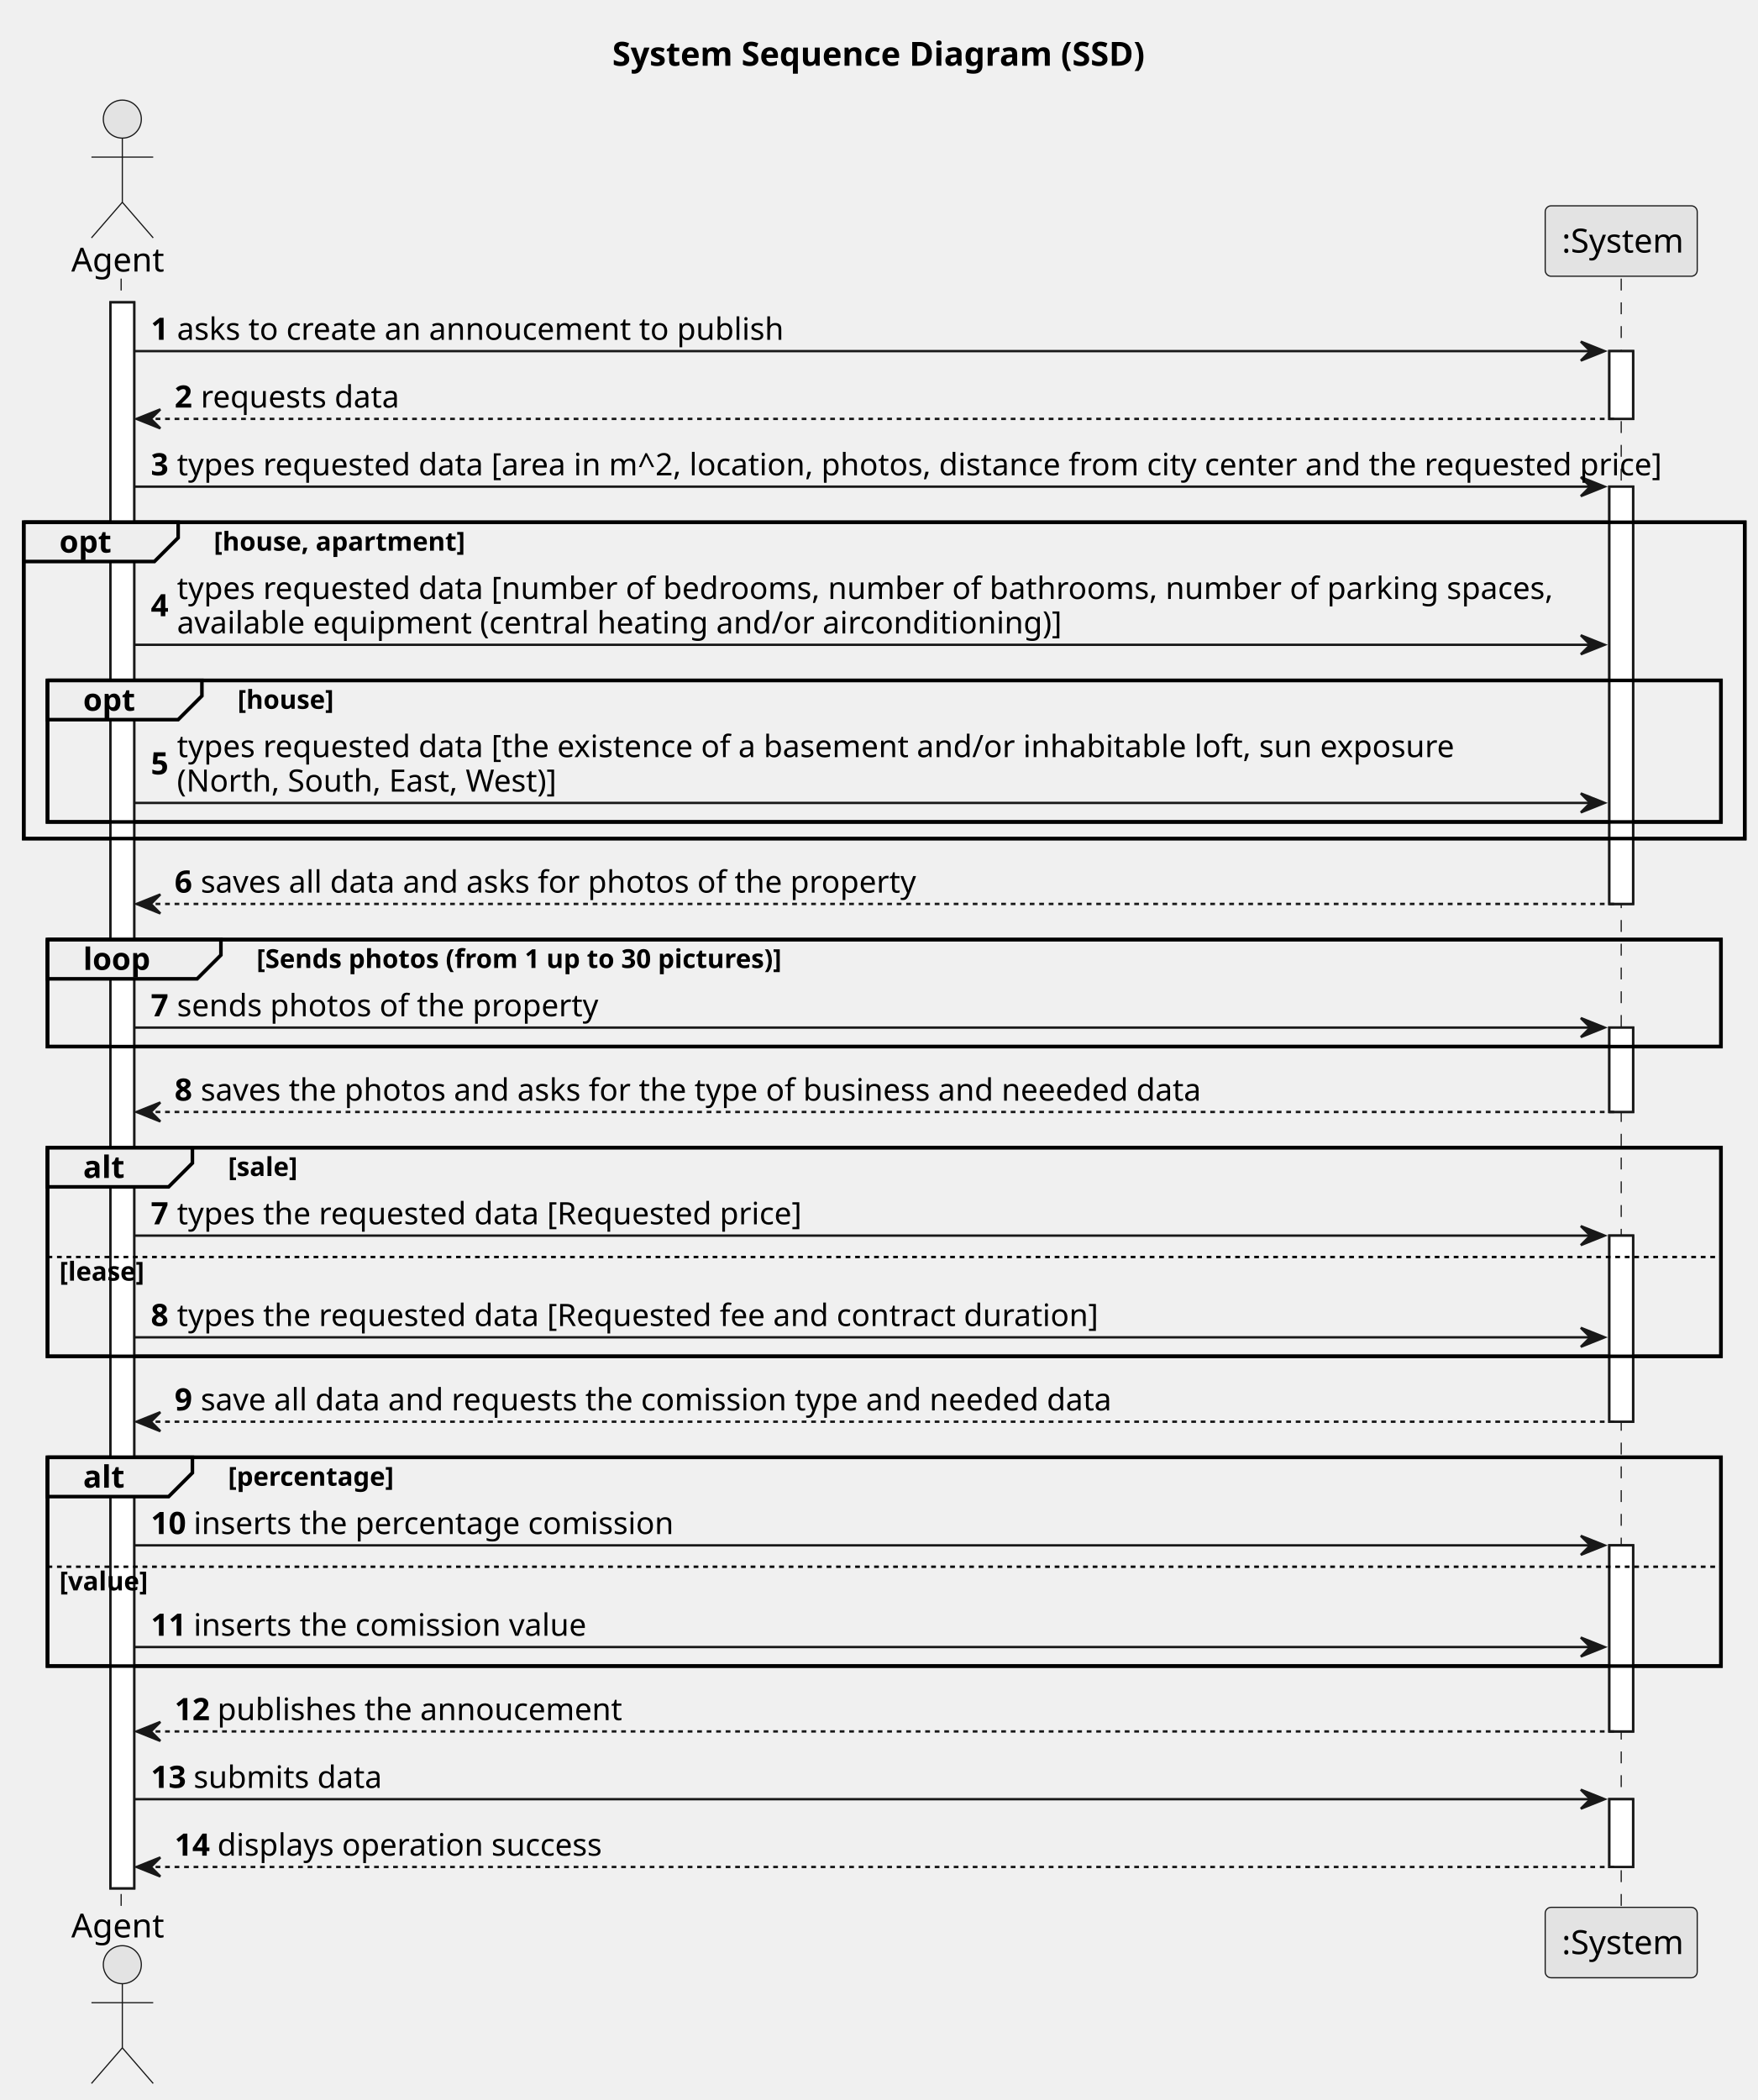
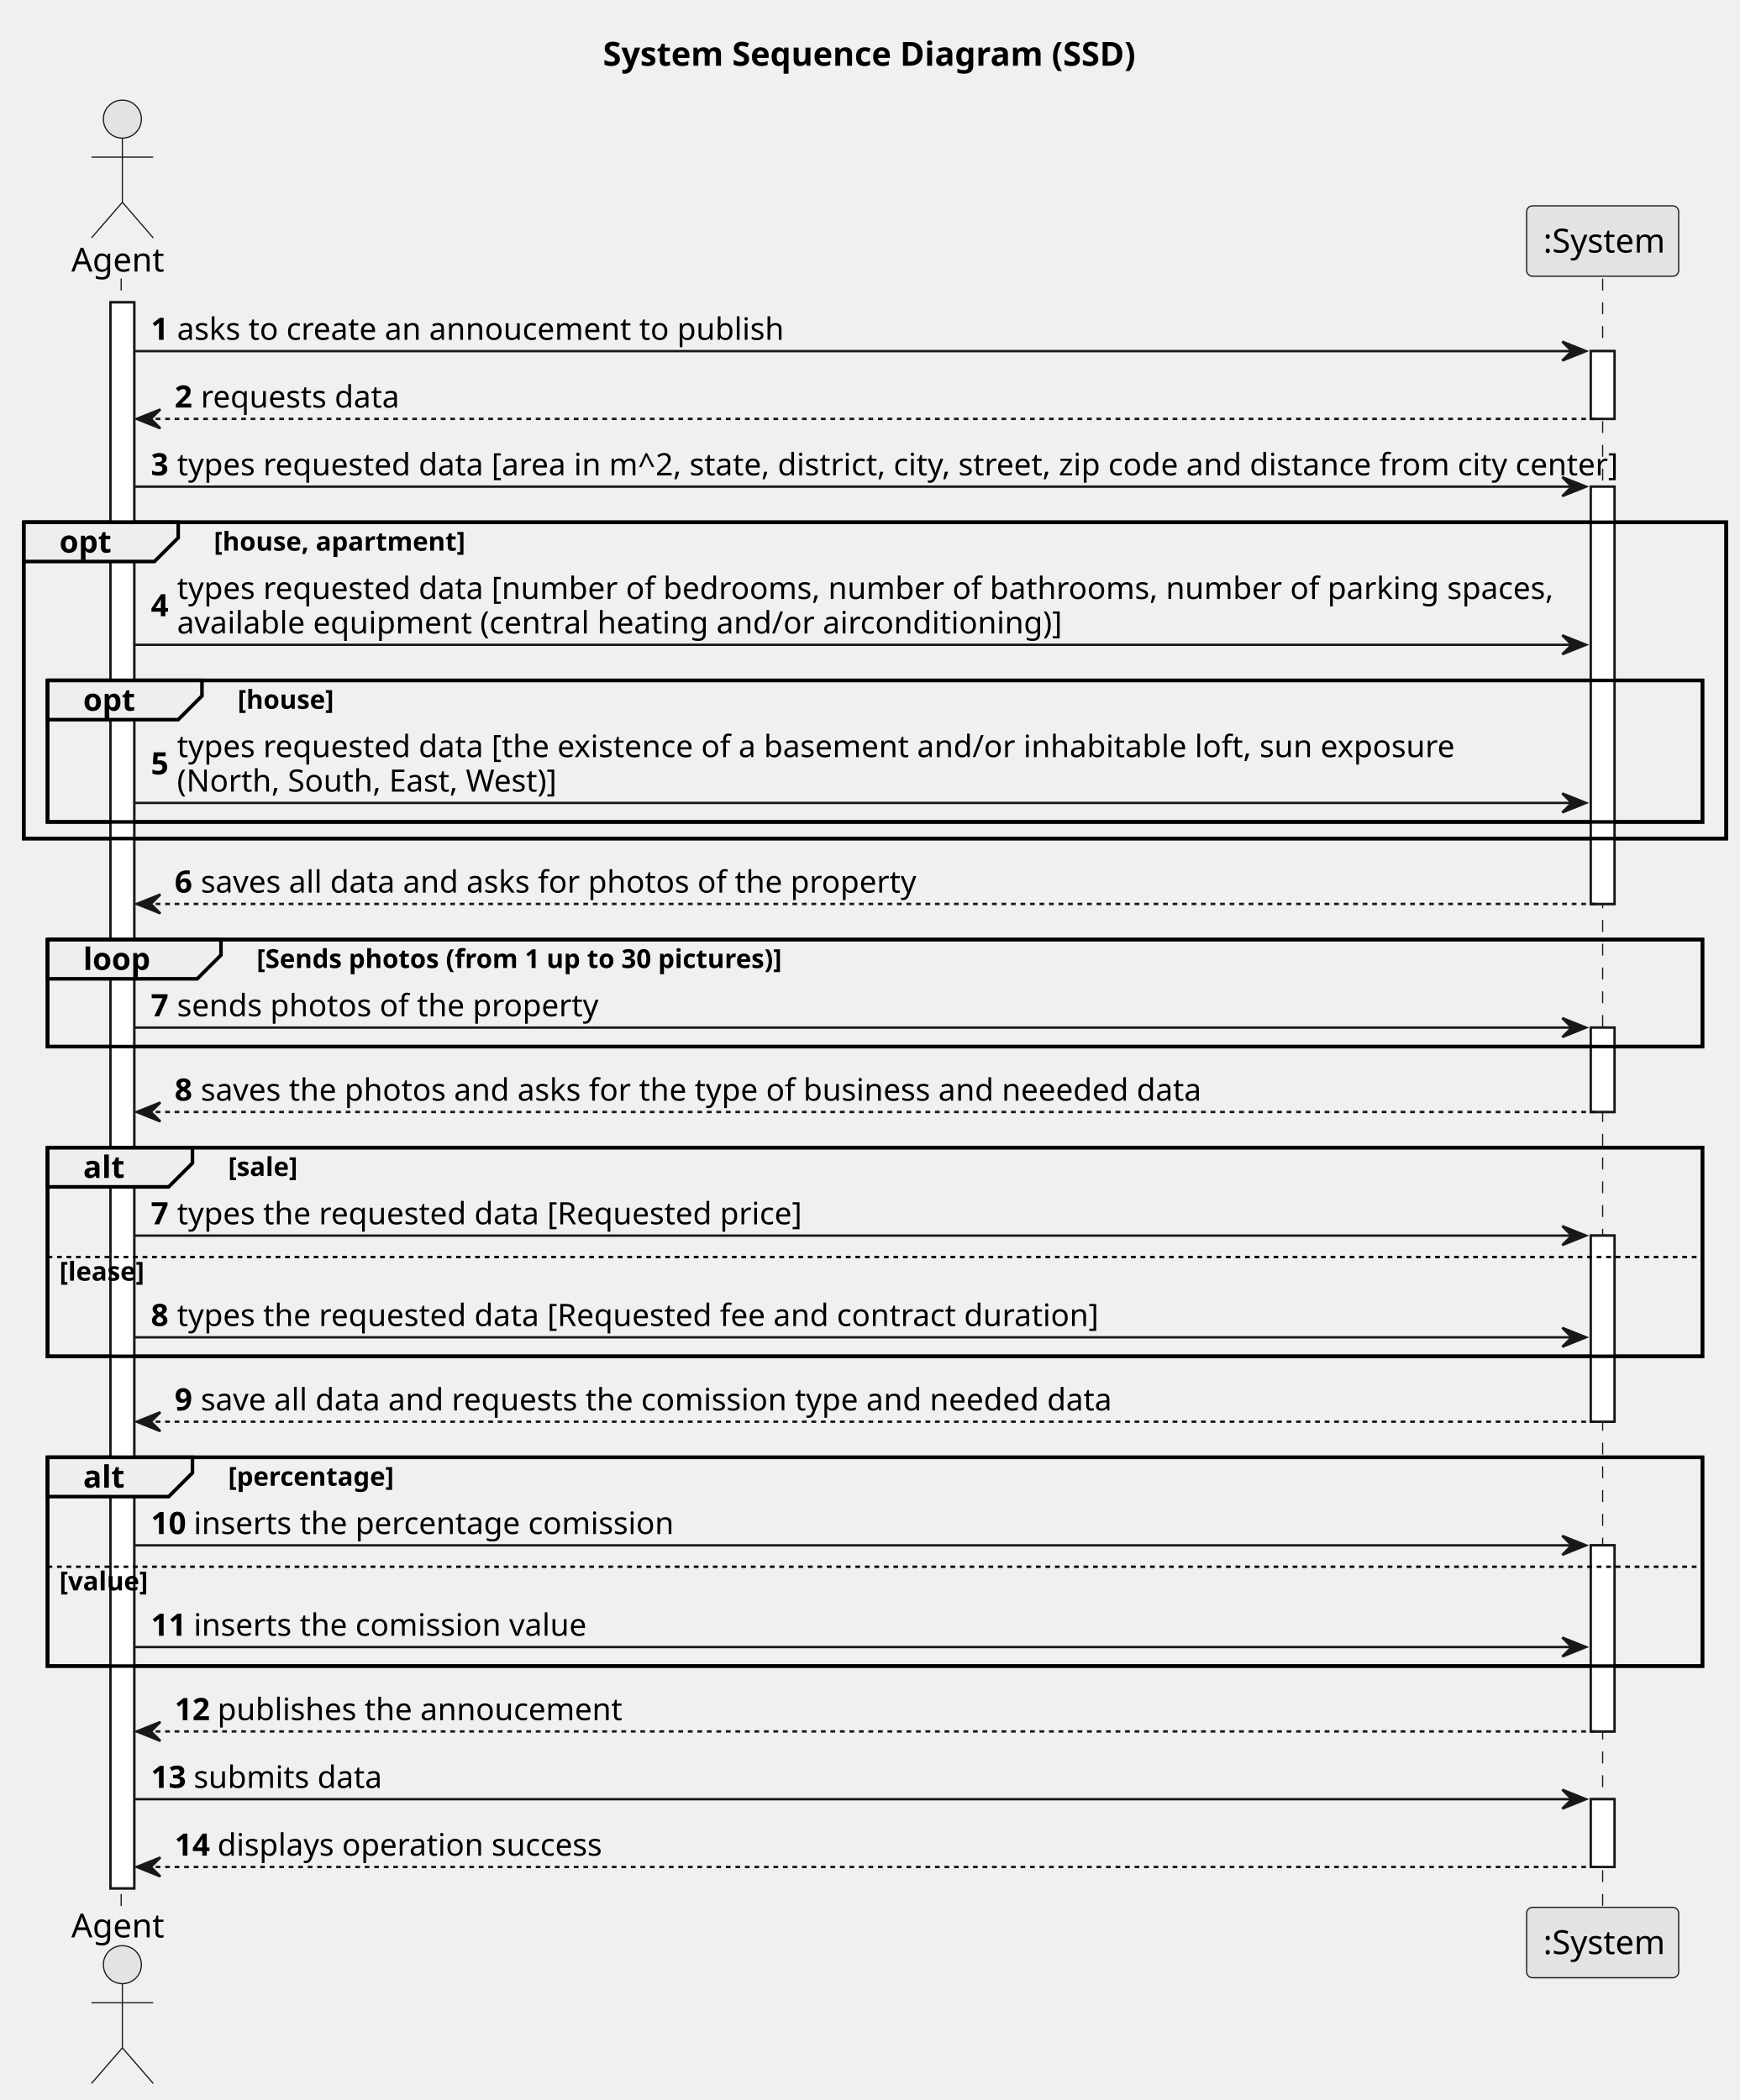
- <svg xmlns="http://www.w3.org/2000/svg" contentStyleType="text/css" height="884px" preserveAspectRatio="none" style="width:740px;height:884px;background:#FFFFFF;" version="1.1" viewBox="0 0 740 884" width="740px" zoomAndPan="magnify">
+ <svg xmlns="http://www.w3.org/2000/svg" contentStyleType="text/css" height="884px" preserveAspectRatio="none" style="width:732px;height:884px;background:#FFFFFF;" version="1.1" viewBox="0 0 732 884" width="732px" zoomAndPan="magnify">
  <defs />
  <g>
-     <text fill="#000000" font-family="sans-serif" font-size="14" font-weight="bold" lengthAdjust="spacing" textLength="228" x="257.75" y="27.674">System Sequence Diagram (SSD)</text>
+     <text fill="#000000" font-family="sans-serif" font-size="14" font-weight="bold" lengthAdjust="spacing" textLength="228" x="253.75" y="27.674">System Sequence Diagram (SSD)</text>
    <rect fill="#FFFFFF" height="667.617" style="stroke:#181818;stroke-width:1.0;" width="10" x="46.5" y="127.281" />
-     <rect fill="#FFFFFF" height="28.523" style="stroke:#181818;stroke-width:1.0;" width="10" x="677.5" y="147.805" />
-     <rect fill="#FFFFFF" height="175.664" style="stroke:#181818;stroke-width:1.0;" width="10" x="677.5" y="204.852" />
-     <rect fill="#FFFFFF" height="35.523" style="stroke:#181818;stroke-width:1.0;" width="10" x="677.5" y="432.562" />
-     <rect fill="#FFFFFF" height="78.336" style="stroke:#181818;stroke-width:1.0;" width="10" x="677.5" y="520.133" />
-     <rect fill="#FFFFFF" height="78.336" style="stroke:#181818;stroke-width:1.0;" width="10" x="677.5" y="650.516" />
-     <rect fill="#FFFFFF" height="28.523" style="stroke:#181818;stroke-width:1.0;" width="10" x="677.5" y="757.375" />
-     <rect fill="none" height="133.141" style="stroke:#000000;stroke-width:1.5;" width="724.5" x="10" y="219.852" />
-     <rect fill="none" height="59.57" style="stroke:#000000;stroke-width:1.5;" width="704.5" x="20" y="286.422" />
-     <rect fill="none" height="45.047" style="stroke:#000000;stroke-width:1.5;" width="704.5" x="20" y="395.516" />
-     <rect fill="none" height="87.859" style="stroke:#000000;stroke-width:1.5;" width="704.5" x="20" y="483.086" />
-     <rect fill="none" height="87.859" style="stroke:#000000;stroke-width:1.5;" width="704.5" x="20" y="613.469" />
+     <rect fill="#FFFFFF" height="28.523" style="stroke:#181818;stroke-width:1.0;" width="10" x="669.5" y="147.805" />
+     <rect fill="#FFFFFF" height="175.664" style="stroke:#181818;stroke-width:1.0;" width="10" x="669.5" y="204.852" />
+     <rect fill="#FFFFFF" height="35.523" style="stroke:#181818;stroke-width:1.0;" width="10" x="669.5" y="432.562" />
+     <rect fill="#FFFFFF" height="78.336" style="stroke:#181818;stroke-width:1.0;" width="10" x="669.5" y="520.133" />
+     <rect fill="#FFFFFF" height="78.336" style="stroke:#181818;stroke-width:1.0;" width="10" x="669.5" y="650.516" />
+     <rect fill="#FFFFFF" height="28.523" style="stroke:#181818;stroke-width:1.0;" width="10" x="669.5" y="757.375" />
+     <rect fill="none" height="133.141" style="stroke:#000000;stroke-width:1.5;" width="716.5" x="10" y="219.852" />
+     <rect fill="none" height="59.57" style="stroke:#000000;stroke-width:1.5;" width="696.5" x="20" y="286.422" />
+     <rect fill="none" height="45.047" style="stroke:#000000;stroke-width:1.5;" width="696.5" x="20" y="395.516" />
+     <rect fill="none" height="87.859" style="stroke:#000000;stroke-width:1.5;" width="696.5" x="20" y="483.086" />
+     <rect fill="none" height="87.859" style="stroke:#000000;stroke-width:1.5;" width="696.5" x="20" y="613.469" />
    <line style="stroke:#181818;stroke-width:0.5;stroke-dasharray:5.0,5.0;" x1="51" x2="51" y1="117.281" y2="803.898" />
-     <line style="stroke:#181818;stroke-width:0.5;stroke-dasharray:5.0,5.0;" x1="682.5" x2="682.5" y1="117.281" y2="803.898" />
+     <line style="stroke:#181818;stroke-width:0.5;stroke-dasharray:5.0,5.0;" x1="674.5" x2="674.5" y1="117.281" y2="803.898" />
    <text fill="#000000" font-family="sans-serif" font-size="14" lengthAdjust="spacing" textLength="37" x="30" y="114.314">Agent</text>
    <ellipse cx="51.5" cy="50.141" fill="#E3E3E3" rx="8" ry="8" style="stroke:#181818;stroke-width:0.5;" />
    <path d="M51.5,58.141 L51.5,85.141 M38.5,66.141 L64.5,66.141 M51.5,85.141 L38.5,100.141 M51.5,85.141 L64.5,100.141 " fill="none" style="stroke:#181818;stroke-width:0.5;" />
    <text fill="#000000" font-family="sans-serif" font-size="14" lengthAdjust="spacing" textLength="37" x="30" y="815.572">Agent</text>
    <ellipse cx="51.5" cy="827.039" fill="#E3E3E3" rx="8" ry="8" style="stroke:#181818;stroke-width:0.5;" />
    <path d="M51.5,835.039 L51.5,862.039 M38.5,843.039 L64.5,843.039 M51.5,862.039 L38.5,877.039 M51.5,862.039 L64.5,877.039 " fill="none" style="stroke:#181818;stroke-width:0.5;" />
-     <rect fill="#E3E3E3" height="29.641" rx="2.5" ry="2.5" style="stroke:#181818;stroke-width:0.5;" width="64" x="650.5" y="86.641" />
-     <text fill="#000000" font-family="sans-serif" font-size="14" lengthAdjust="spacing" textLength="50" x="657.5" y="106.314">:System</text>
-     <rect fill="#E3E3E3" height="29.641" rx="2.5" ry="2.5" style="stroke:#181818;stroke-width:0.5;" width="64" x="650.5" y="802.898" />
-     <text fill="#000000" font-family="sans-serif" font-size="14" lengthAdjust="spacing" textLength="50" x="657.5" y="822.572">:System</text>
+     <rect fill="#E3E3E3" height="29.641" rx="2.5" ry="2.5" style="stroke:#181818;stroke-width:0.5;" width="64" x="642.5" y="86.641" />
+     <text fill="#000000" font-family="sans-serif" font-size="14" lengthAdjust="spacing" textLength="50" x="649.5" y="106.314">:System</text>
+     <rect fill="#E3E3E3" height="29.641" rx="2.5" ry="2.5" style="stroke:#181818;stroke-width:0.5;" width="64" x="642.5" y="802.898" />
+     <text fill="#000000" font-family="sans-serif" font-size="14" lengthAdjust="spacing" textLength="50" x="649.5" y="822.572">:System</text>
    <rect fill="#FFFFFF" height="667.617" style="stroke:#181818;stroke-width:1.0;" width="10" x="46.5" y="127.281" />
-     <rect fill="#FFFFFF" height="28.523" style="stroke:#181818;stroke-width:1.0;" width="10" x="677.5" y="147.805" />
-     <rect fill="#FFFFFF" height="175.664" style="stroke:#181818;stroke-width:1.0;" width="10" x="677.5" y="204.852" />
-     <rect fill="#FFFFFF" height="35.523" style="stroke:#181818;stroke-width:1.0;" width="10" x="677.5" y="432.562" />
-     <rect fill="#FFFFFF" height="78.336" style="stroke:#181818;stroke-width:1.0;" width="10" x="677.5" y="520.133" />
-     <rect fill="#FFFFFF" height="78.336" style="stroke:#181818;stroke-width:1.0;" width="10" x="677.5" y="650.516" />
-     <rect fill="#FFFFFF" height="28.523" style="stroke:#181818;stroke-width:1.0;" width="10" x="677.5" y="757.375" />
-     <polygon fill="#181818" points="665.5,143.805,675.5,147.805,665.5,151.805,669.5,147.805" style="stroke:#181818;stroke-width:1.0;" />
-     <line style="stroke:#181818;stroke-width:1.0;" x1="56.5" x2="671.5" y1="147.805" y2="147.805" />
+     <rect fill="#FFFFFF" height="28.523" style="stroke:#181818;stroke-width:1.0;" width="10" x="669.5" y="147.805" />
+     <rect fill="#FFFFFF" height="175.664" style="stroke:#181818;stroke-width:1.0;" width="10" x="669.5" y="204.852" />
+     <rect fill="#FFFFFF" height="35.523" style="stroke:#181818;stroke-width:1.0;" width="10" x="669.5" y="432.562" />
+     <rect fill="#FFFFFF" height="78.336" style="stroke:#181818;stroke-width:1.0;" width="10" x="669.5" y="520.133" />
+     <rect fill="#FFFFFF" height="78.336" style="stroke:#181818;stroke-width:1.0;" width="10" x="669.5" y="650.516" />
+     <rect fill="#FFFFFF" height="28.523" style="stroke:#181818;stroke-width:1.0;" width="10" x="669.5" y="757.375" />
+     <polygon fill="#181818" points="657.5,143.805,667.5,147.805,657.5,151.805,661.5,147.805" style="stroke:#181818;stroke-width:1.0;" />
+     <line style="stroke:#181818;stroke-width:1.0;" x1="56.5" x2="663.5" y1="147.805" y2="147.805" />
    <text fill="#000000" font-family="sans-serif" font-size="13" font-weight="bold" lengthAdjust="spacing" textLength="7" x="63.5" y="143.05">1</text>
    <text fill="#000000" font-family="sans-serif" font-size="13" lengthAdjust="spacing" textLength="243" x="74.5" y="143.05">asks to create an annoucement to publish</text>
    <polygon fill="#181818" points="67.5,172.328,57.5,176.328,67.5,180.328,63.5,176.328" style="stroke:#181818;stroke-width:1.0;" />
-     <line style="stroke:#181818;stroke-width:1.0;stroke-dasharray:2.0,2.0;" x1="61.5" x2="681.5" y1="176.328" y2="176.328" />
+     <line style="stroke:#181818;stroke-width:1.0;stroke-dasharray:2.0,2.0;" x1="61.5" x2="673.5" y1="176.328" y2="176.328" />
    <text fill="#000000" font-family="sans-serif" font-size="13" font-weight="bold" lengthAdjust="spacing" textLength="7" x="73.5" y="171.573">2</text>
    <text fill="#000000" font-family="sans-serif" font-size="13" lengthAdjust="spacing" textLength="79" x="84.5" y="171.573">requests data</text>
-     <polygon fill="#181818" points="665.5,200.852,675.5,204.852,665.5,208.852,669.5,204.852" style="stroke:#181818;stroke-width:1.0;" />
-     <line style="stroke:#181818;stroke-width:1.0;" x1="56.5" x2="671.5" y1="204.852" y2="204.852" />
+     <polygon fill="#181818" points="657.5,200.852,667.5,204.852,657.5,208.852,661.5,204.852" style="stroke:#181818;stroke-width:1.0;" />
+     <line style="stroke:#181818;stroke-width:1.0;" x1="56.5" x2="663.5" y1="204.852" y2="204.852" />
    <text fill="#000000" font-family="sans-serif" font-size="13" font-weight="bold" lengthAdjust="spacing" textLength="7" x="63.5" y="200.097">3</text>
-     <text fill="#000000" font-family="sans-serif" font-size="13" lengthAdjust="spacing" textLength="591" x="74.5" y="200.097">types requested data [area in m^2, location, photos, distance from city center and the requested price]</text>
+     <text fill="#000000" font-family="sans-serif" font-size="13" lengthAdjust="spacing" textLength="583" x="74.5" y="200.097">types requested data [area in m^2, state, district, city, street, zip code and distance from city center]</text>
    <path d="M10,219.852 L75,219.852 L75,226.375 L65,236.375 L10,236.375 L10,219.852 " fill="#EEEEEE" style="stroke:#000000;stroke-width:1.5;" />
-     <rect fill="none" height="133.141" style="stroke:#000000;stroke-width:1.5;" width="724.5" x="10" y="219.852" />
+     <rect fill="none" height="133.141" style="stroke:#000000;stroke-width:1.5;" width="716.5" x="10" y="219.852" />
    <text fill="#000000" font-family="sans-serif" font-size="13" font-weight="bold" lengthAdjust="spacing" textLength="20" x="25" y="232.62">opt</text>
    <text fill="#000000" font-family="sans-serif" font-size="11" font-weight="bold" lengthAdjust="spacing" textLength="106" x="90" y="231.81">[house, apartment]</text>
-     <polygon fill="#181818" points="665.5,267.422,675.5,271.422,665.5,275.422,669.5,271.422" style="stroke:#181818;stroke-width:1.0;" />
-     <line style="stroke:#181818;stroke-width:1.0;" x1="56.5" x2="671.5" y1="271.422" y2="271.422" />
+     <polygon fill="#181818" points="657.5,267.422,667.5,271.422,657.5,275.422,661.5,271.422" style="stroke:#181818;stroke-width:1.0;" />
+     <line style="stroke:#181818;stroke-width:1.0;" x1="56.5" x2="663.5" y1="271.422" y2="271.422" />
    <text fill="#000000" font-family="sans-serif" font-size="13" font-weight="bold" lengthAdjust="spacing" textLength="7" x="63.5" y="259.405">4</text>
    <text fill="#000000" font-family="sans-serif" font-size="13" lengthAdjust="spacing" textLength="539" x="74.5" y="252.144">types requested data [number of bedrooms, number of bathrooms, number of parking spaces,</text>
    <text fill="#000000" font-family="sans-serif" font-size="13" lengthAdjust="spacing" textLength="341" x="74.5" y="266.667">available equipment (central heating and/or airconditioning)]</text>
    <path d="M20,286.422 L85,286.422 L85,292.945 L75,302.945 L20,302.945 L20,286.422 " fill="#EEEEEE" style="stroke:#000000;stroke-width:1.5;" />
-     <rect fill="none" height="59.57" style="stroke:#000000;stroke-width:1.5;" width="704.5" x="20" y="286.422" />
+     <rect fill="none" height="59.57" style="stroke:#000000;stroke-width:1.5;" width="696.5" x="20" y="286.422" />
    <text fill="#000000" font-family="sans-serif" font-size="13" font-weight="bold" lengthAdjust="spacing" textLength="20" x="35" y="299.19">opt</text>
    <text fill="#000000" font-family="sans-serif" font-size="11" font-weight="bold" lengthAdjust="spacing" textLength="43" x="100" y="298.38">[house]</text>
-     <polygon fill="#181818" points="665.5,333.992,675.5,337.992,665.5,341.992,669.5,337.992" style="stroke:#181818;stroke-width:1.0;" />
-     <line style="stroke:#181818;stroke-width:1.0;" x1="56.5" x2="671.5" y1="337.992" y2="337.992" />
+     <polygon fill="#181818" points="657.5,333.992,667.5,337.992,657.5,341.992,661.5,337.992" style="stroke:#181818;stroke-width:1.0;" />
+     <line style="stroke:#181818;stroke-width:1.0;" x1="56.5" x2="663.5" y1="337.992" y2="337.992" />
    <text fill="#000000" font-family="sans-serif" font-size="13" font-weight="bold" lengthAdjust="spacing" textLength="7" x="63.5" y="325.976">5</text>
    <text fill="#000000" font-family="sans-serif" font-size="13" lengthAdjust="spacing" textLength="507" x="74.5" y="318.714">types requested data [the existence of a basement and/or inhabitable loft, sun exposure</text>
    <text fill="#000000" font-family="sans-serif" font-size="13" lengthAdjust="spacing" textLength="159" x="74.5" y="333.237">(North, South, East, West)]</text>
    <polygon fill="#181818" points="67.5,376.516,57.5,380.516,67.5,384.516,63.5,380.516" style="stroke:#181818;stroke-width:1.0;" />
-     <line style="stroke:#181818;stroke-width:1.0;stroke-dasharray:2.0,2.0;" x1="61.5" x2="681.5" y1="380.516" y2="380.516" />
+     <line style="stroke:#181818;stroke-width:1.0;stroke-dasharray:2.0,2.0;" x1="61.5" x2="673.5" y1="380.516" y2="380.516" />
    <text fill="#000000" font-family="sans-serif" font-size="13" font-weight="bold" lengthAdjust="spacing" textLength="7" x="73.5" y="375.761">6</text>
    <text fill="#000000" font-family="sans-serif" font-size="13" lengthAdjust="spacing" textLength="284" x="84.5" y="375.761">saves all data and asks for photos of the property</text>
    <path d="M20,395.516 L93,395.516 L93,402.039 L83,412.039 L20,412.039 L20,395.516 " fill="#EEEEEE" style="stroke:#000000;stroke-width:1.5;" />
-     <rect fill="none" height="45.047" style="stroke:#000000;stroke-width:1.5;" width="704.5" x="20" y="395.516" />
+     <rect fill="none" height="45.047" style="stroke:#000000;stroke-width:1.5;" width="696.5" x="20" y="395.516" />
    <text fill="#000000" font-family="sans-serif" font-size="13" font-weight="bold" lengthAdjust="spacing" textLength="28" x="35" y="408.284">loop</text>
    <text fill="#000000" font-family="sans-serif" font-size="11" font-weight="bold" lengthAdjust="spacing" textLength="227" x="108" y="407.474">[Sends photos (from 1 up to 30 pictures)]</text>
-     <polygon fill="#181818" points="665.5,428.562,675.5,432.562,665.5,436.562,669.5,432.562" style="stroke:#181818;stroke-width:1.0;" />
-     <line style="stroke:#181818;stroke-width:1.0;" x1="56.5" x2="671.5" y1="432.562" y2="432.562" />
+     <polygon fill="#181818" points="657.5,428.562,667.5,432.562,657.5,436.562,661.5,432.562" style="stroke:#181818;stroke-width:1.0;" />
+     <line style="stroke:#181818;stroke-width:1.0;" x1="56.5" x2="663.5" y1="432.562" y2="432.562" />
    <text fill="#000000" font-family="sans-serif" font-size="13" font-weight="bold" lengthAdjust="spacing" textLength="7" x="63.5" y="427.808">7</text>
    <text fill="#000000" font-family="sans-serif" font-size="13" lengthAdjust="spacing" textLength="165" x="74.5" y="427.808">sends photos of the property</text>
    <polygon fill="#181818" points="67.5,464.086,57.5,468.086,67.5,472.086,63.5,468.086" style="stroke:#181818;stroke-width:1.0;" />
-     <line style="stroke:#181818;stroke-width:1.0;stroke-dasharray:2.0,2.0;" x1="61.5" x2="681.5" y1="468.086" y2="468.086" />
+     <line style="stroke:#181818;stroke-width:1.0;stroke-dasharray:2.0,2.0;" x1="61.5" x2="673.5" y1="468.086" y2="468.086" />
    <text fill="#000000" font-family="sans-serif" font-size="13" font-weight="bold" lengthAdjust="spacing" textLength="7" x="73.5" y="463.331">8</text>
    <text fill="#000000" font-family="sans-serif" font-size="13" lengthAdjust="spacing" textLength="401" x="84.5" y="463.331">saves the photos and asks for the type of business and neeeded data</text>
    <path d="M20,483.086 L81,483.086 L81,489.609 L71,499.609 L20,499.609 L20,483.086 " fill="#EEEEEE" style="stroke:#000000;stroke-width:1.5;" />
-     <rect fill="none" height="87.859" style="stroke:#000000;stroke-width:1.5;" width="704.5" x="20" y="483.086" />
+     <rect fill="none" height="87.859" style="stroke:#000000;stroke-width:1.5;" width="696.5" x="20" y="483.086" />
    <text fill="#000000" font-family="sans-serif" font-size="13" font-weight="bold" lengthAdjust="spacing" textLength="16" x="35" y="495.854">alt</text>
    <text fill="#000000" font-family="sans-serif" font-size="11" font-weight="bold" lengthAdjust="spacing" textLength="31" x="96" y="495.044">[sale]</text>
-     <polygon fill="#181818" points="665.5,516.133,675.5,520.133,665.5,524.133,669.5,520.133" style="stroke:#181818;stroke-width:1.0;" />
-     <line style="stroke:#181818;stroke-width:1.0;" x1="56.5" x2="671.5" y1="520.133" y2="520.133" />
+     <polygon fill="#181818" points="657.5,516.133,667.5,520.133,657.5,524.133,661.5,520.133" style="stroke:#181818;stroke-width:1.0;" />
+     <line style="stroke:#181818;stroke-width:1.0;" x1="56.5" x2="663.5" y1="520.133" y2="520.133" />
    <text fill="#000000" font-family="sans-serif" font-size="13" font-weight="bold" lengthAdjust="spacing" textLength="7" x="63.5" y="515.378">7</text>
    <text fill="#000000" font-family="sans-serif" font-size="13" lengthAdjust="spacing" textLength="250" x="74.5" y="515.378">types the requested data [Requested price]</text>
-     <line style="stroke:#000000;stroke-width:1.0;stroke-dasharray:2.0,2.0;" x1="20" x2="724.5" y1="529.133" y2="529.133" />
+     <line style="stroke:#000000;stroke-width:1.0;stroke-dasharray:2.0,2.0;" x1="20" x2="716.5" y1="529.133" y2="529.133" />
    <text fill="#000000" font-family="sans-serif" font-size="11" font-weight="bold" lengthAdjust="spacing" textLength="38" x="25" y="539.091">[lease]</text>
-     <polygon fill="#181818" points="665.5,558.945,675.5,562.945,665.5,566.945,669.5,562.945" style="stroke:#181818;stroke-width:1.0;" />
-     <line style="stroke:#181818;stroke-width:1.0;" x1="56.5" x2="671.5" y1="562.945" y2="562.945" />
+     <polygon fill="#181818" points="657.5,558.945,667.5,562.945,657.5,566.945,661.5,562.945" style="stroke:#181818;stroke-width:1.0;" />
+     <line style="stroke:#181818;stroke-width:1.0;" x1="56.5" x2="663.5" y1="562.945" y2="562.945" />
    <text fill="#000000" font-family="sans-serif" font-size="13" font-weight="bold" lengthAdjust="spacing" textLength="7" x="63.5" y="558.19">8</text>
    <text fill="#000000" font-family="sans-serif" font-size="13" lengthAdjust="spacing" textLength="365" x="74.5" y="558.19">types the requested data [Requested fee and contract duration]</text>
    <polygon fill="#181818" points="67.5,594.469,57.5,598.469,67.5,602.469,63.5,598.469" style="stroke:#181818;stroke-width:1.0;" />
-     <line style="stroke:#181818;stroke-width:1.0;stroke-dasharray:2.0,2.0;" x1="61.5" x2="681.5" y1="598.469" y2="598.469" />
+     <line style="stroke:#181818;stroke-width:1.0;stroke-dasharray:2.0,2.0;" x1="61.5" x2="673.5" y1="598.469" y2="598.469" />
    <text fill="#000000" font-family="sans-serif" font-size="13" font-weight="bold" lengthAdjust="spacing" textLength="7" x="73.5" y="593.714">9</text>
    <text fill="#000000" font-family="sans-serif" font-size="13" lengthAdjust="spacing" textLength="365" x="84.5" y="593.714">save all data and requests the comission type and needed data</text>
    <path d="M20,613.469 L81,613.469 L81,619.992 L71,629.992 L20,629.992 L20,613.469 " fill="#EEEEEE" style="stroke:#000000;stroke-width:1.5;" />
-     <rect fill="none" height="87.859" style="stroke:#000000;stroke-width:1.5;" width="704.5" x="20" y="613.469" />
+     <rect fill="none" height="87.859" style="stroke:#000000;stroke-width:1.5;" width="696.5" x="20" y="613.469" />
    <text fill="#000000" font-family="sans-serif" font-size="13" font-weight="bold" lengthAdjust="spacing" textLength="16" x="35" y="626.237">alt</text>
    <text fill="#000000" font-family="sans-serif" font-size="11" font-weight="bold" lengthAdjust="spacing" textLength="71" x="96" y="625.427">[percentage]</text>
-     <polygon fill="#181818" points="665.5,646.516,675.5,650.516,665.5,654.516,669.5,650.516" style="stroke:#181818;stroke-width:1.0;" />
-     <line style="stroke:#181818;stroke-width:1.0;" x1="56.5" x2="671.5" y1="650.516" y2="650.516" />
+     <polygon fill="#181818" points="657.5,646.516,667.5,650.516,657.5,654.516,661.5,650.516" style="stroke:#181818;stroke-width:1.0;" />
+     <line style="stroke:#181818;stroke-width:1.0;" x1="56.5" x2="663.5" y1="650.516" y2="650.516" />
    <text fill="#000000" font-family="sans-serif" font-size="13" font-weight="bold" lengthAdjust="spacing" textLength="14" x="63.5" y="645.761">10</text>
    <text fill="#000000" font-family="sans-serif" font-size="13" lengthAdjust="spacing" textLength="192" x="81.5" y="645.761">inserts the percentage comission</text>
-     <line style="stroke:#000000;stroke-width:1.0;stroke-dasharray:2.0,2.0;" x1="20" x2="724.5" y1="659.516" y2="659.516" />
+     <line style="stroke:#000000;stroke-width:1.0;stroke-dasharray:2.0,2.0;" x1="20" x2="716.5" y1="659.516" y2="659.516" />
    <text fill="#000000" font-family="sans-serif" font-size="11" font-weight="bold" lengthAdjust="spacing" textLength="37" x="25" y="669.474">[value]</text>
-     <polygon fill="#181818" points="665.5,689.328,675.5,693.328,665.5,697.328,669.5,693.328" style="stroke:#181818;stroke-width:1.0;" />
-     <line style="stroke:#181818;stroke-width:1.0;" x1="56.5" x2="671.5" y1="693.328" y2="693.328" />
+     <polygon fill="#181818" points="657.5,689.328,667.5,693.328,657.5,697.328,661.5,693.328" style="stroke:#181818;stroke-width:1.0;" />
+     <line style="stroke:#181818;stroke-width:1.0;" x1="56.5" x2="663.5" y1="693.328" y2="693.328" />
    <text fill="#000000" font-family="sans-serif" font-size="13" font-weight="bold" lengthAdjust="spacing" textLength="14" x="63.5" y="688.573">11</text>
    <text fill="#000000" font-family="sans-serif" font-size="13" lengthAdjust="spacing" textLength="157" x="81.5" y="688.573">inserts the comission value</text>
    <polygon fill="#181818" points="67.5,724.852,57.5,728.852,67.5,732.852,63.5,728.852" style="stroke:#181818;stroke-width:1.0;" />
-     <line style="stroke:#181818;stroke-width:1.0;stroke-dasharray:2.0,2.0;" x1="61.5" x2="681.5" y1="728.852" y2="728.852" />
+     <line style="stroke:#181818;stroke-width:1.0;stroke-dasharray:2.0,2.0;" x1="61.5" x2="673.5" y1="728.852" y2="728.852" />
    <text fill="#000000" font-family="sans-serif" font-size="13" font-weight="bold" lengthAdjust="spacing" textLength="14" x="73.5" y="724.097">12</text>
    <text fill="#000000" font-family="sans-serif" font-size="13" lengthAdjust="spacing" textLength="159" x="91.5" y="724.097">publishes the annoucement</text>
-     <polygon fill="#181818" points="665.5,753.375,675.5,757.375,665.5,761.375,669.5,757.375" style="stroke:#181818;stroke-width:1.0;" />
-     <line style="stroke:#181818;stroke-width:1.0;" x1="56.5" x2="671.5" y1="757.375" y2="757.375" />
+     <polygon fill="#181818" points="657.5,753.375,667.5,757.375,657.5,761.375,661.5,757.375" style="stroke:#181818;stroke-width:1.0;" />
+     <line style="stroke:#181818;stroke-width:1.0;" x1="56.5" x2="663.5" y1="757.375" y2="757.375" />
    <text fill="#000000" font-family="sans-serif" font-size="13" font-weight="bold" lengthAdjust="spacing" textLength="14" x="63.5" y="752.62">13</text>
    <text fill="#000000" font-family="sans-serif" font-size="13" lengthAdjust="spacing" textLength="75" x="81.5" y="752.62">submits data</text>
    <polygon fill="#181818" points="67.5,781.898,57.5,785.898,67.5,789.898,63.5,785.898" style="stroke:#181818;stroke-width:1.0;" />
-     <line style="stroke:#181818;stroke-width:1.0;stroke-dasharray:2.0,2.0;" x1="61.5" x2="681.5" y1="785.898" y2="785.898" />
+     <line style="stroke:#181818;stroke-width:1.0;stroke-dasharray:2.0,2.0;" x1="61.5" x2="673.5" y1="785.898" y2="785.898" />
    <text fill="#000000" font-family="sans-serif" font-size="13" font-weight="bold" lengthAdjust="spacing" textLength="14" x="73.5" y="781.144">14</text>
    <text fill="#000000" font-family="sans-serif" font-size="13" lengthAdjust="spacing" textLength="158" x="91.5" y="781.144">displays operation success</text>
  </g>
</svg>
